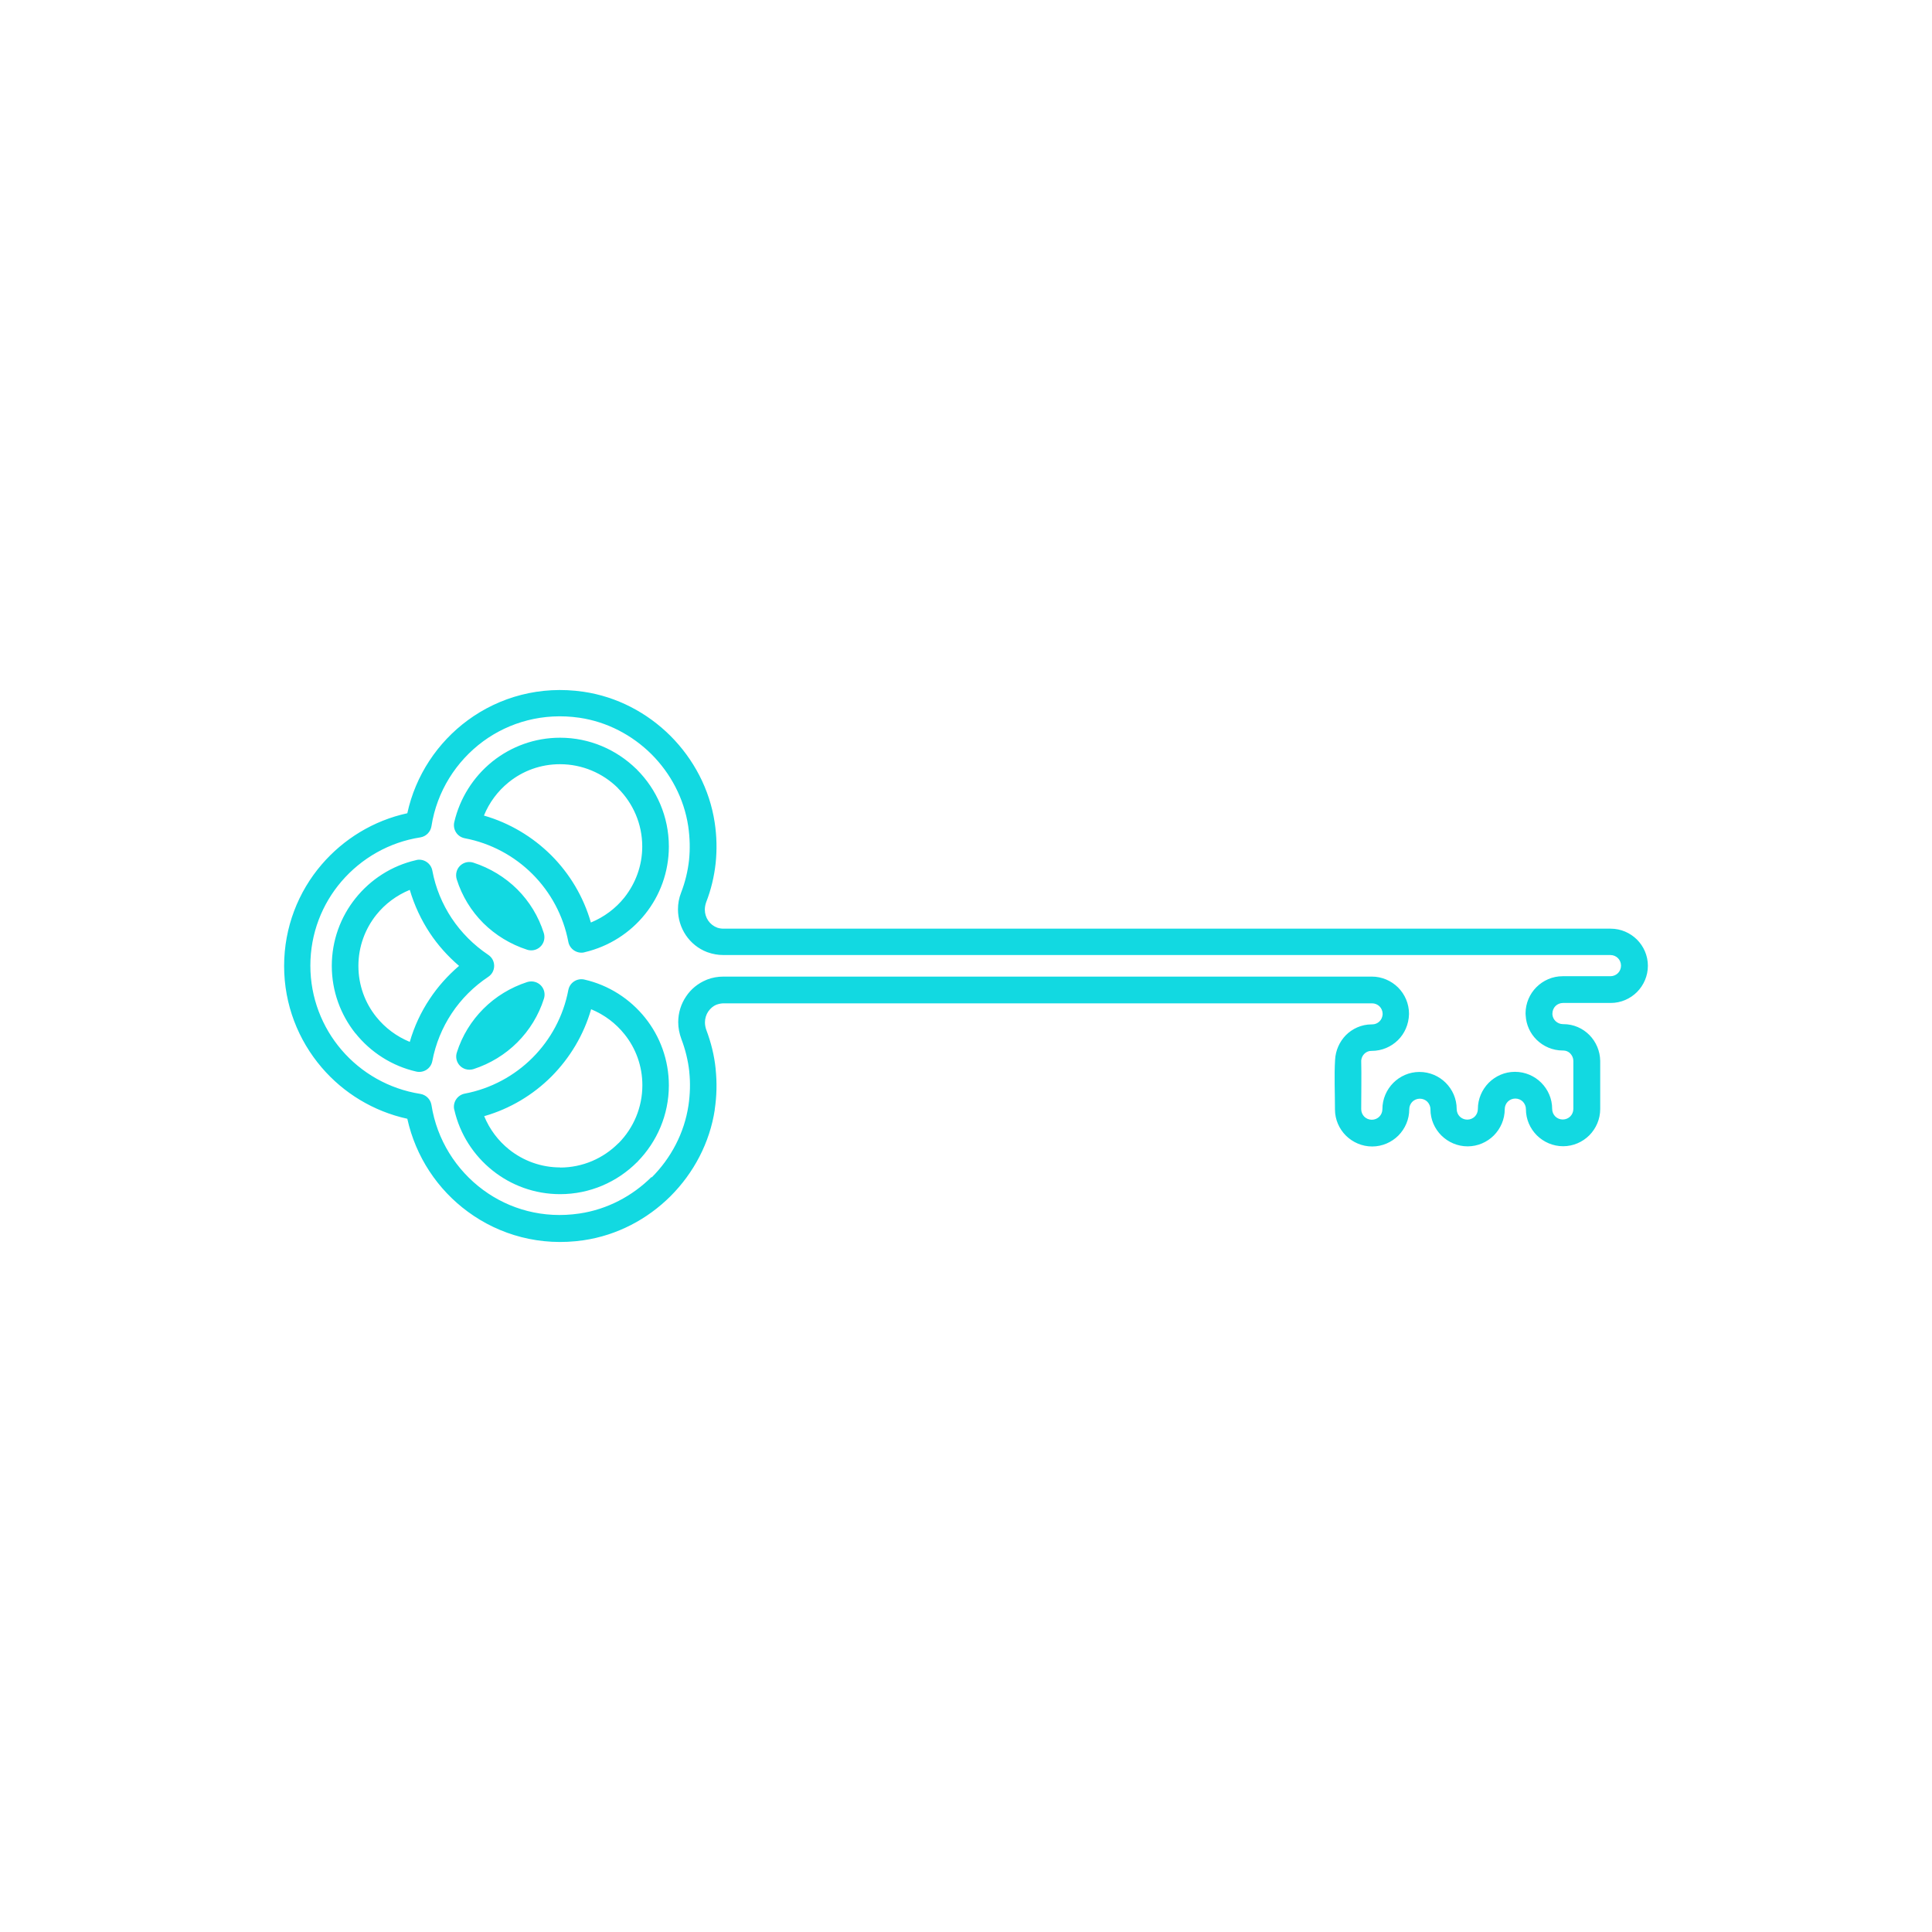
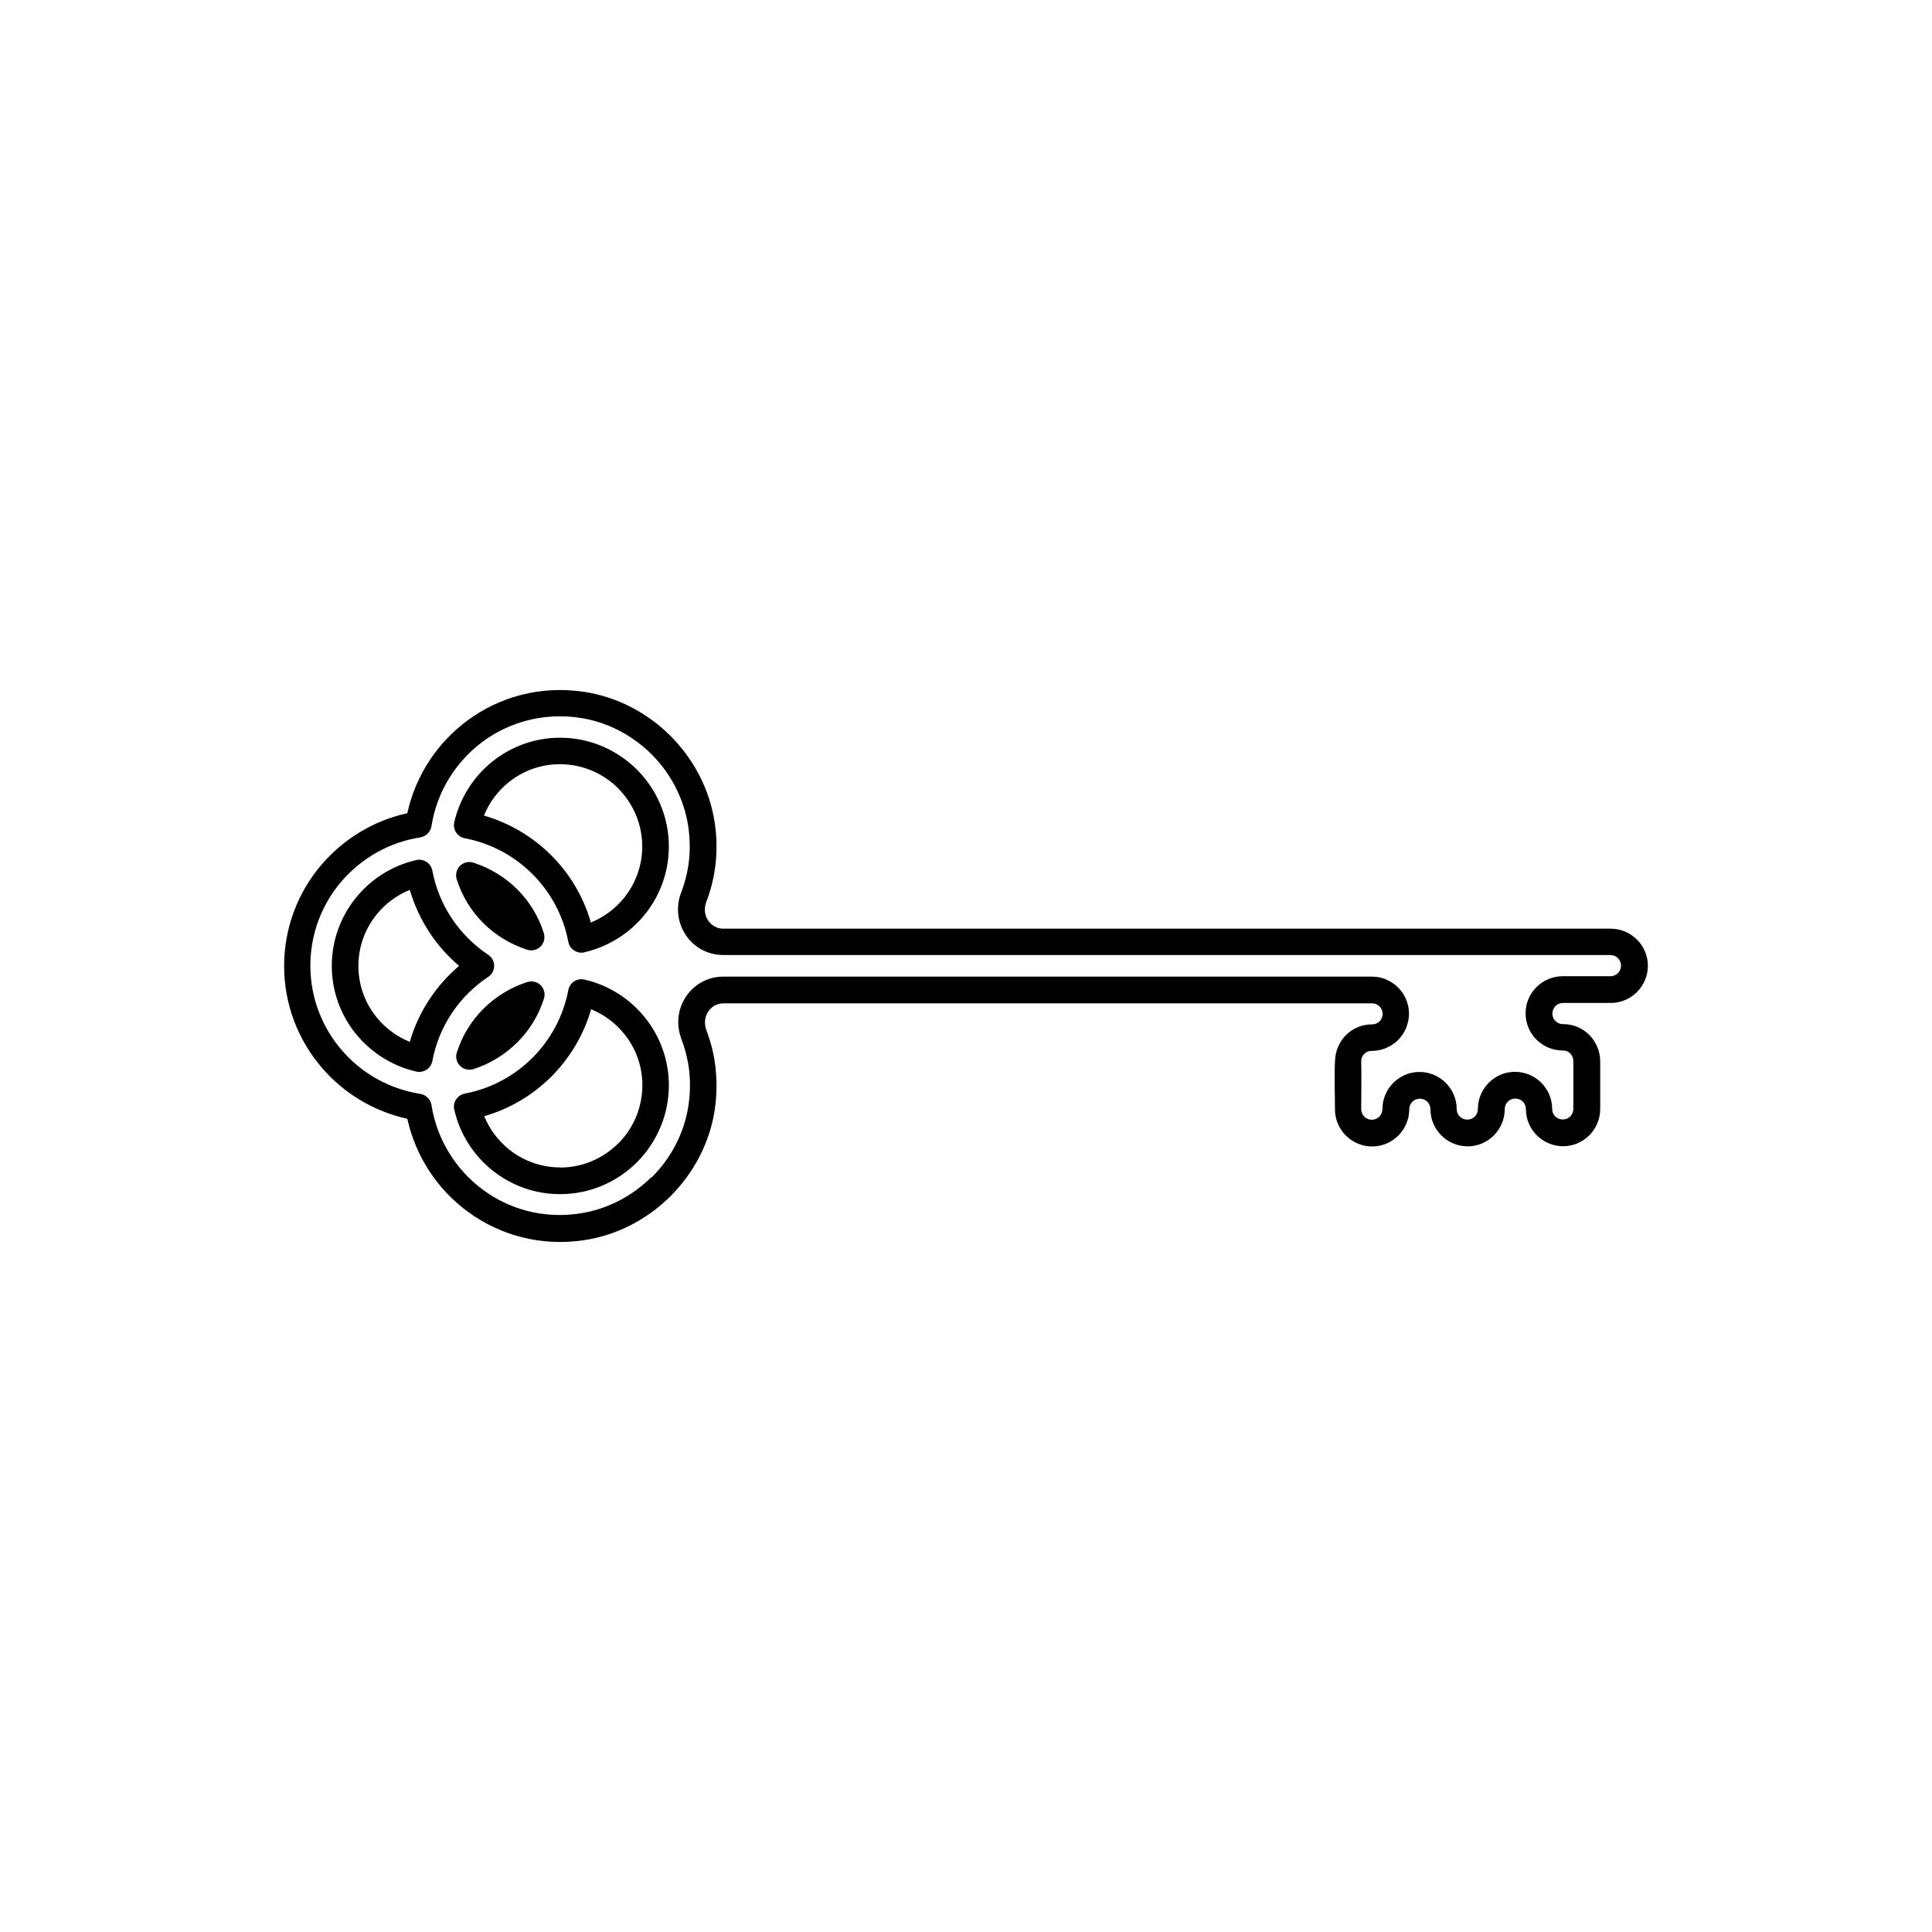
<svg xmlns="http://www.w3.org/2000/svg" xml:space="preserve" width="85" height="85" version="1.1" style="clip-rule:evenodd;fill-rule:evenodd;image-rendering:optimizeQuality;shape-rendering:geometricPrecision;text-rendering:geometricPrecision" viewBox="0 0 339.217 339.191" id="svg10">
  <defs id="defs4">
    <style type="text/css" id="style2">
   
    .fil0 {fill:black;fill-rule:nonzero}
   
  </style>
  </defs>
-   <g id="Layer_x0020_1" transform="matrix(2.163031,0,0,2.163031,49.88491,121.1436)" style="fill:#12d9e1;fill-opacity:1">
-     <path class="fil0" d="m 34.96,34.05 c -0.41,2.71 -1.72,5.16 -3.6,7.04 -1.88,1.87 -4.33,3.17 -7.04,3.57 -3.52,0.52 -6.83,-0.42 -9.4,-2.31 C 12.46,40.55 10.68,37.88 10,34.8 7.25,34.2 4.82,32.71 3.05,30.64 1.15,28.42 0,25.54 0,22.4 0,19.26 1.15,16.37 3.05,14.16 4.82,12.1 7.24,10.6 10,10 c 0.67,-3.08 2.46,-5.75 4.91,-7.55 2.57,-1.89 5.88,-2.83 9.4,-2.31 2.71,0.4 5.16,1.7 7.04,3.57 1.88,1.88 3.19,4.33 3.6,7.04 0.17,1.12 0.19,2.22 0.08,3.29 -0.12,1.11 -0.38,2.18 -0.77,3.18 -0.07,0.2 -0.11,0.41 -0.11,0.6 0,0.33 0.1,0.64 0.27,0.89 0.17,0.25 0.41,0.45 0.7,0.56 l 0.04,0.02 c 0.15,0.05 0.32,0.08 0.51,0.08 h 72.01 c 0.83,0 1.58,0.34 2.13,0.88 0.55,0.55 0.89,1.31 0.89,2.13 0,0.83 -0.34,1.58 -0.88,2.13 -0.55,0.55 -1.31,0.89 -2.13,0.89 h -3.88 c -0.24,0 -0.46,0.1 -0.61,0.25 -0.15,0.15 -0.25,0.37 -0.25,0.61 v 0.08 c 0.02,0.21 0.11,0.39 0.25,0.53 0.16,0.15 0.37,0.25 0.61,0.25 h 0.04 c 0.82,0 1.57,0.34 2.11,0.89 0.53,0.54 0.86,1.29 0.87,2.1 v 3.9 c 0,0.83 -0.34,1.58 -0.88,2.13 -0.55,0.55 -1.31,0.89 -2.13,0.89 -0.83,0 -1.58,-0.34 -2.13,-0.88 -0.55,-0.55 -0.89,-1.3 -0.89,-2.13 0,-0.24 -0.1,-0.45 -0.25,-0.61 -0.15,-0.15 -0.37,-0.25 -0.61,-0.25 -0.24,0 -0.46,0.1 -0.61,0.25 -0.15,0.15 -0.25,0.37 -0.25,0.61 0,0.83 -0.34,1.58 -0.88,2.13 -0.55,0.55 -1.31,0.89 -2.13,0.89 -0.83,0 -1.58,-0.34 -2.13,-0.88 -0.55,-0.55 -0.89,-1.3 -0.89,-2.13 0,-0.24 -0.1,-0.45 -0.25,-0.61 -0.15,-0.15 -0.37,-0.25 -0.61,-0.25 -0.24,0 -0.46,0.1 -0.61,0.25 -0.15,0.15 -0.25,0.37 -0.25,0.61 0,0.83 -0.34,1.58 -0.88,2.13 -0.55,0.55 -1.31,0.89 -2.13,0.89 -0.83,0 -1.58,-0.34 -2.13,-0.88 -0.55,-0.55 -0.89,-1.3 -0.89,-2.13 0,-1.3 -0.07,-2.75 0.01,-4.03 0.04,-0.76 0.36,-1.46 0.86,-1.98 0.53,-0.54 1.28,-0.89 2.1,-0.89 h 0.04 c 0.24,0 0.45,-0.09 0.6,-0.24 0.16,-0.15 0.25,-0.37 0.26,-0.59 v -0.02 c 0,-0.24 -0.1,-0.46 -0.25,-0.61 -0.15,-0.15 -0.37,-0.25 -0.61,-0.25 H 35.69 c -0.2,0 -0.39,0.04 -0.56,0.1 l -0.04,0.01 c -0.27,0.11 -0.49,0.31 -0.66,0.55 -0.17,0.25 -0.27,0.56 -0.27,0.89 0,0.2 0.04,0.41 0.11,0.61 0.38,1 0.65,2.07 0.76,3.18 v 0.03 c 0.11,1.06 0.09,2.16 -0.08,3.27 z m -5.12,5.51 c 1.56,-1.56 2.64,-3.59 2.98,-5.83 0.14,-0.94 0.16,-1.85 0.07,-2.72 v -0.03 c -0.1,-0.91 -0.32,-1.8 -0.64,-2.64 -0.17,-0.46 -0.26,-0.92 -0.26,-1.38 0,-0.76 0.23,-1.49 0.64,-2.09 0.39,-0.59 0.96,-1.06 1.64,-1.34 l 0.07,-0.03 c 0.41,-0.16 0.86,-0.24 1.33,-0.24 h 52.62 c 0.83,0 1.58,0.34 2.13,0.88 0.55,0.55 0.89,1.31 0.89,2.14 v 0.02 c -0.02,0.84 -0.36,1.59 -0.9,2.12 -0.55,0.54 -1.3,0.87 -2.12,0.87 h -0.04 c -0.22,0 -0.42,0.09 -0.57,0.24 -0.14,0.14 -0.23,0.33 -0.25,0.54 0.03,1.3 0,2.65 0,3.95 0,0.24 0.1,0.46 0.25,0.61 0.15,0.15 0.37,0.25 0.61,0.25 0.24,0 0.46,-0.1 0.61,-0.25 0.15,-0.15 0.25,-0.37 0.25,-0.61 0,-0.83 0.34,-1.58 0.88,-2.13 0.55,-0.55 1.3,-0.89 2.13,-0.89 0.83,0 1.59,0.34 2.13,0.88 0.55,0.55 0.89,1.3 0.89,2.13 0,0.24 0.1,0.46 0.25,0.61 0.15,0.15 0.37,0.25 0.61,0.25 0.24,0 0.46,-0.1 0.61,-0.25 0.15,-0.15 0.25,-0.37 0.25,-0.61 0,-0.83 0.34,-1.58 0.88,-2.13 0.55,-0.55 1.3,-0.89 2.13,-0.89 0.83,0 1.59,0.34 2.13,0.88 0.55,0.55 0.89,1.3 0.89,2.13 0,0.24 0.1,0.46 0.25,0.61 0.15,0.15 0.37,0.25 0.61,0.25 0.24,0 0.46,-0.1 0.61,-0.25 0.15,-0.15 0.25,-0.37 0.25,-0.61 v -3.9 c 0,-0.23 -0.1,-0.44 -0.25,-0.6 -0.14,-0.15 -0.35,-0.24 -0.57,-0.24 h -0.04 c -0.83,0 -1.58,-0.34 -2.12,-0.87 -0.52,-0.51 -0.85,-1.21 -0.89,-1.98 l -0.01,-0.16 c 0,-0.83 0.34,-1.59 0.88,-2.13 0.55,-0.55 1.3,-0.89 2.13,-0.89 h 3.88 c 0.24,0 0.46,-0.1 0.61,-0.25 0.15,-0.15 0.25,-0.37 0.25,-0.61 0,-0.24 -0.1,-0.46 -0.25,-0.61 -0.15,-0.15 -0.37,-0.25 -0.61,-0.25 H 35.65 c -0.44,0 -0.87,-0.08 -1.26,-0.22 L 34.33,21.27 C 33.62,21 33.02,20.51 32.61,19.9 32.2,19.29 31.97,18.56 31.97,17.8 c 0,-0.45 0.08,-0.92 0.26,-1.37 0.32,-0.83 0.54,-1.72 0.64,-2.64 0.09,-0.88 0.07,-1.8 -0.07,-2.75 C 32.46,8.8 31.37,6.76 29.82,5.21 28.26,3.66 26.22,2.58 23.98,2.25 21.04,1.82 18.29,2.6 16.16,4.16 c -2.2,1.62 -3.76,4.07 -4.2,6.89 -0.07,0.45 -0.42,0.83 -0.9,0.91 -2.54,0.39 -4.79,1.7 -6.4,3.57 -1.58,1.84 -2.53,4.23 -2.53,6.84 0,2.61 0.96,5.01 2.53,6.84 1.6,1.87 3.85,3.17 6.39,3.57 0.45,0.07 0.83,0.42 0.91,0.9 0.44,2.82 2,5.28 4.2,6.9 2.13,1.57 4.88,2.35 7.82,1.91 2.24,-0.33 4.28,-1.41 5.84,-2.96 z m -7.44,-0.8 c 1.84,0 3.51,-0.75 4.72,-1.96 l 0.06,-0.05 c 1.17,-1.2 1.9,-2.85 1.9,-4.67 0,-1.57 -0.54,-3.01 -1.45,-4.14 -0.71,-0.89 -1.64,-1.59 -2.71,-2.03 -0.6,2.09 -1.73,3.96 -3.22,5.46 -1.49,1.49 -3.36,2.62 -5.46,3.22 0.44,1.07 1.14,2 2.03,2.71 1.13,0.9 2.57,1.45 4.14,1.45 z m 6.24,-0.43 c -1.6,1.6 -3.81,2.59 -6.24,2.59 -2.07,0 -3.98,-0.72 -5.48,-1.92 -1.53,-1.22 -2.65,-2.94 -3.1,-4.91 L 13.8,34.02 c -0.11,-0.58 0.28,-1.15 0.86,-1.26 2.12,-0.4 4.03,-1.44 5.5,-2.91 1.47,-1.47 2.51,-3.38 2.91,-5.5 l 0.01,-0.04 c 0.13,-0.58 0.71,-0.94 1.29,-0.81 1.98,0.45 3.71,1.57 4.94,3.11 1.2,1.5 1.92,3.41 1.92,5.48 0,2.4 -0.97,4.58 -2.53,6.18 l -0.06,0.07 z M 16.18,25.87 c 0.98,-0.98 2.2,-1.73 3.56,-2.17 0.2,-0.06 0.43,-0.07 0.65,0 0.57,0.18 0.88,0.78 0.7,1.35 -0.43,1.36 -1.18,2.57 -2.16,3.55 -0.98,0.98 -2.2,1.73 -3.56,2.17 -0.2,0.06 -0.43,0.07 -0.65,0 -0.57,-0.18 -0.88,-0.78 -0.7,-1.35 0.43,-1.36 1.18,-2.57 2.16,-3.55 z M 6.03,22.39 c 0,1.57 0.54,3.01 1.45,4.14 0.71,0.89 1.65,1.59 2.72,2.03 0.36,-1.25 0.91,-2.43 1.62,-3.49 0.66,-1 1.47,-1.9 2.38,-2.68 -0.91,-0.78 -1.72,-1.68 -2.38,-2.68 -0.7,-1.06 -1.25,-2.24 -1.62,-3.49 -1.07,0.44 -2.01,1.14 -2.72,2.03 -0.9,1.13 -1.45,2.57 -1.45,4.14 z m -0.24,5.48 c -1.2,-1.51 -1.92,-3.41 -1.92,-5.48 0,-2.07 0.72,-3.98 1.92,-5.48 1.22,-1.53 2.94,-2.65 4.91,-3.1 l 0.07,-0.02 c 0.58,-0.11 1.15,0.28 1.26,0.86 0.26,1.41 0.81,2.72 1.57,3.87 0.78,1.17 1.79,2.18 2.95,2.96 0.12,0.08 0.23,0.18 0.32,0.31 0.33,0.5 0.19,1.17 -0.3,1.49 -1.17,0.78 -2.19,1.79 -2.97,2.97 -0.76,1.15 -1.31,2.47 -1.57,3.87 l -0.01,0.04 C 11.89,30.74 11.31,31.1 10.73,30.97 8.75,30.52 7.01,29.39 5.79,27.86 Z m 13.13,-11.7 c 0.98,0.98 1.73,2.19 2.16,3.56 0.06,0.2 0.07,0.43 0,0.65 -0.18,0.57 -0.78,0.88 -1.35,0.7 -1.36,-0.44 -2.58,-1.19 -3.56,-2.16 -0.98,-0.98 -1.73,-2.19 -2.16,-3.56 -0.06,-0.2 -0.07,-0.43 0,-0.65 0.18,-0.57 0.78,-0.88 1.35,-0.7 1.36,0.44 2.58,1.19 3.56,2.16 z M 29.07,12.7 c 0,-1.84 -0.75,-3.51 -1.96,-4.72 L 27.06,7.92 c -1.2,-1.17 -2.85,-1.9 -4.67,-1.9 -1.57,0 -3.01,0.54 -4.14,1.45 L 18.2,7.51 c -0.86,0.7 -1.55,1.62 -1.98,2.68 2.09,0.6 3.96,1.73 5.46,3.22 1.49,1.49 2.62,3.36 3.22,5.46 1.07,-0.44 2.01,-1.14 2.72,-2.03 0.9,-1.14 1.45,-2.57 1.45,-4.14 z M 28.64,6.46 c 1.6,1.6 2.59,3.81 2.59,6.24 0,2.07 -0.72,3.98 -1.92,5.48 -1.22,1.53 -2.95,2.64 -4.91,3.1 l -0.07,0.02 c -0.58,0.11 -1.15,-0.28 -1.26,-0.86 -0.4,-2.12 -1.44,-4.03 -2.91,-5.5 -1.47,-1.47 -3.38,-2.51 -5.5,-2.91 l -0.04,-0.01 c -0.58,-0.13 -0.94,-0.71 -0.81,-1.29 0.45,-1.95 1.55,-3.67 3.05,-4.89 l 0.06,-0.05 c 1.51,-1.2 3.41,-1.92 5.48,-1.92 2.4,0 4.58,0.97 6.18,2.53 l 0.07,0.06 z" id="path7" style="fill:#12d9e1;fill-opacity:1;fill-rule:nonzero" />
+   <g id="Layer_x0020_1" transform="matrix(2.163031,0,0,2.163031,49.88491,121.1436)" style="fill:#000000;fill-opacity:1">
+     <path class="fil0" d="m 34.96,34.05 c -0.41,2.71 -1.72,5.16 -3.6,7.04 -1.88,1.87 -4.33,3.17 -7.04,3.57 -3.52,0.52 -6.83,-0.42 -9.4,-2.31 C 12.46,40.55 10.68,37.88 10,34.8 7.25,34.2 4.82,32.71 3.05,30.64 1.15,28.42 0,25.54 0,22.4 0,19.26 1.15,16.37 3.05,14.16 4.82,12.1 7.24,10.6 10,10 c 0.67,-3.08 2.46,-5.75 4.91,-7.55 2.57,-1.89 5.88,-2.83 9.4,-2.31 2.71,0.4 5.16,1.7 7.04,3.57 1.88,1.88 3.19,4.33 3.6,7.04 0.17,1.12 0.19,2.22 0.08,3.29 -0.12,1.11 -0.38,2.18 -0.77,3.18 -0.07,0.2 -0.11,0.41 -0.11,0.6 0,0.33 0.1,0.64 0.27,0.89 0.17,0.25 0.41,0.45 0.7,0.56 l 0.04,0.02 c 0.15,0.05 0.32,0.08 0.51,0.08 h 72.01 c 0.83,0 1.58,0.34 2.13,0.88 0.55,0.55 0.89,1.31 0.89,2.13 0,0.83 -0.34,1.58 -0.88,2.13 -0.55,0.55 -1.31,0.89 -2.13,0.89 h -3.88 c -0.24,0 -0.46,0.1 -0.61,0.25 -0.15,0.15 -0.25,0.37 -0.25,0.61 v 0.08 c 0.02,0.21 0.11,0.39 0.25,0.53 0.16,0.15 0.37,0.25 0.61,0.25 h 0.04 c 0.82,0 1.57,0.34 2.11,0.89 0.53,0.54 0.86,1.29 0.87,2.1 v 3.9 c 0,0.83 -0.34,1.58 -0.88,2.13 -0.55,0.55 -1.31,0.89 -2.13,0.89 -0.83,0 -1.58,-0.34 -2.13,-0.88 -0.55,-0.55 -0.89,-1.3 -0.89,-2.13 0,-0.24 -0.1,-0.45 -0.25,-0.61 -0.15,-0.15 -0.37,-0.25 -0.61,-0.25 -0.24,0 -0.46,0.1 -0.61,0.25 -0.15,0.15 -0.25,0.37 -0.25,0.61 0,0.83 -0.34,1.58 -0.88,2.13 -0.55,0.55 -1.31,0.89 -2.13,0.89 -0.83,0 -1.58,-0.34 -2.13,-0.88 -0.55,-0.55 -0.89,-1.3 -0.89,-2.13 0,-0.24 -0.1,-0.45 -0.25,-0.61 -0.15,-0.15 -0.37,-0.25 -0.61,-0.25 -0.24,0 -0.46,0.1 -0.61,0.25 -0.15,0.15 -0.25,0.37 -0.25,0.61 0,0.83 -0.34,1.58 -0.88,2.13 -0.55,0.55 -1.31,0.89 -2.13,0.89 -0.83,0 -1.58,-0.34 -2.13,-0.88 -0.55,-0.55 -0.89,-1.3 -0.89,-2.13 0,-1.3 -0.07,-2.75 0.01,-4.03 0.04,-0.76 0.36,-1.46 0.86,-1.98 0.53,-0.54 1.28,-0.89 2.1,-0.89 h 0.04 c 0.24,0 0.45,-0.09 0.6,-0.24 0.16,-0.15 0.25,-0.37 0.26,-0.59 v -0.02 c 0,-0.24 -0.1,-0.46 -0.25,-0.61 -0.15,-0.15 -0.37,-0.25 -0.61,-0.25 H 35.69 c -0.2,0 -0.39,0.04 -0.56,0.1 l -0.04,0.01 c -0.27,0.11 -0.49,0.31 -0.66,0.55 -0.17,0.25 -0.27,0.56 -0.27,0.89 0,0.2 0.04,0.41 0.11,0.61 0.38,1 0.65,2.07 0.76,3.18 v 0.03 c 0.11,1.06 0.09,2.16 -0.08,3.27 z m -5.12,5.51 c 1.56,-1.56 2.64,-3.59 2.98,-5.83 0.14,-0.94 0.16,-1.85 0.07,-2.72 v -0.03 c -0.1,-0.91 -0.32,-1.8 -0.64,-2.64 -0.17,-0.46 -0.26,-0.92 -0.26,-1.38 0,-0.76 0.23,-1.49 0.64,-2.09 0.39,-0.59 0.96,-1.06 1.64,-1.34 l 0.07,-0.03 c 0.41,-0.16 0.86,-0.24 1.33,-0.24 h 52.62 c 0.83,0 1.58,0.34 2.13,0.88 0.55,0.55 0.89,1.31 0.89,2.14 v 0.02 c -0.02,0.84 -0.36,1.59 -0.9,2.12 -0.55,0.54 -1.3,0.87 -2.12,0.87 h -0.04 c -0.22,0 -0.42,0.09 -0.57,0.24 -0.14,0.14 -0.23,0.33 -0.25,0.54 0.03,1.3 0,2.65 0,3.95 0,0.24 0.1,0.46 0.25,0.61 0.15,0.15 0.37,0.25 0.61,0.25 0.24,0 0.46,-0.1 0.61,-0.25 0.15,-0.15 0.25,-0.37 0.25,-0.61 0,-0.83 0.34,-1.58 0.88,-2.13 0.55,-0.55 1.3,-0.89 2.13,-0.89 0.83,0 1.59,0.34 2.13,0.88 0.55,0.55 0.89,1.3 0.89,2.13 0,0.24 0.1,0.46 0.25,0.61 0.15,0.15 0.37,0.25 0.61,0.25 0.24,0 0.46,-0.1 0.61,-0.25 0.15,-0.15 0.25,-0.37 0.25,-0.61 0,-0.83 0.34,-1.58 0.88,-2.13 0.55,-0.55 1.3,-0.89 2.13,-0.89 0.83,0 1.59,0.34 2.13,0.88 0.55,0.55 0.89,1.3 0.89,2.13 0,0.24 0.1,0.46 0.25,0.61 0.15,0.15 0.37,0.25 0.61,0.25 0.24,0 0.46,-0.1 0.61,-0.25 0.15,-0.15 0.25,-0.37 0.25,-0.61 v -3.9 c 0,-0.23 -0.1,-0.44 -0.25,-0.6 -0.14,-0.15 -0.35,-0.24 -0.57,-0.24 h -0.04 c -0.83,0 -1.58,-0.34 -2.12,-0.87 -0.52,-0.51 -0.85,-1.21 -0.89,-1.98 l -0.01,-0.16 c 0,-0.83 0.34,-1.59 0.88,-2.13 0.55,-0.55 1.3,-0.89 2.13,-0.89 h 3.88 c 0.24,0 0.46,-0.1 0.61,-0.25 0.15,-0.15 0.25,-0.37 0.25,-0.61 0,-0.24 -0.1,-0.46 -0.25,-0.61 -0.15,-0.15 -0.37,-0.25 -0.61,-0.25 H 35.65 c -0.44,0 -0.87,-0.08 -1.26,-0.22 L 34.33,21.27 C 33.62,21 33.02,20.51 32.61,19.9 32.2,19.29 31.97,18.56 31.97,17.8 c 0,-0.45 0.08,-0.92 0.26,-1.37 0.32,-0.83 0.54,-1.72 0.64,-2.64 0.09,-0.88 0.07,-1.8 -0.07,-2.75 C 32.46,8.8 31.37,6.76 29.82,5.21 28.26,3.66 26.22,2.58 23.98,2.25 21.04,1.82 18.29,2.6 16.16,4.16 c -2.2,1.62 -3.76,4.07 -4.2,6.89 -0.07,0.45 -0.42,0.83 -0.9,0.91 -2.54,0.39 -4.79,1.7 -6.4,3.57 -1.58,1.84 -2.53,4.23 -2.53,6.84 0,2.61 0.96,5.01 2.53,6.84 1.6,1.87 3.85,3.17 6.39,3.57 0.45,0.07 0.83,0.42 0.91,0.9 0.44,2.82 2,5.28 4.2,6.9 2.13,1.57 4.88,2.35 7.82,1.91 2.24,-0.33 4.28,-1.41 5.84,-2.96 z m -7.44,-0.8 c 1.84,0 3.51,-0.75 4.72,-1.96 l 0.06,-0.05 c 1.17,-1.2 1.9,-2.85 1.9,-4.67 0,-1.57 -0.54,-3.01 -1.45,-4.14 -0.71,-0.89 -1.64,-1.59 -2.71,-2.03 -0.6,2.09 -1.73,3.96 -3.22,5.46 -1.49,1.49 -3.36,2.62 -5.46,3.22 0.44,1.07 1.14,2 2.03,2.71 1.13,0.9 2.57,1.45 4.14,1.45 z m 6.24,-0.43 c -1.6,1.6 -3.81,2.59 -6.24,2.59 -2.07,0 -3.98,-0.72 -5.48,-1.92 -1.53,-1.22 -2.65,-2.94 -3.1,-4.91 L 13.8,34.02 c -0.11,-0.58 0.28,-1.15 0.86,-1.26 2.12,-0.4 4.03,-1.44 5.5,-2.91 1.47,-1.47 2.51,-3.38 2.91,-5.5 l 0.01,-0.04 c 0.13,-0.58 0.71,-0.94 1.29,-0.81 1.98,0.45 3.71,1.57 4.94,3.11 1.2,1.5 1.92,3.41 1.92,5.48 0,2.4 -0.97,4.58 -2.53,6.18 l -0.06,0.07 z M 16.18,25.87 c 0.98,-0.98 2.2,-1.73 3.56,-2.17 0.2,-0.06 0.43,-0.07 0.65,0 0.57,0.18 0.88,0.78 0.7,1.35 -0.43,1.36 -1.18,2.57 -2.16,3.55 -0.98,0.98 -2.2,1.73 -3.56,2.17 -0.2,0.06 -0.43,0.07 -0.65,0 -0.57,-0.18 -0.88,-0.78 -0.7,-1.35 0.43,-1.36 1.18,-2.57 2.16,-3.55 z M 6.03,22.39 c 0,1.57 0.54,3.01 1.45,4.14 0.71,0.89 1.65,1.59 2.72,2.03 0.36,-1.25 0.91,-2.43 1.62,-3.49 0.66,-1 1.47,-1.9 2.38,-2.68 -0.91,-0.78 -1.72,-1.68 -2.38,-2.68 -0.7,-1.06 -1.25,-2.24 -1.62,-3.49 -1.07,0.44 -2.01,1.14 -2.72,2.03 -0.9,1.13 -1.45,2.57 -1.45,4.14 z m -0.24,5.48 c -1.2,-1.51 -1.92,-3.41 -1.92,-5.48 0,-2.07 0.72,-3.98 1.92,-5.48 1.22,-1.53 2.94,-2.65 4.91,-3.1 l 0.07,-0.02 c 0.58,-0.11 1.15,0.28 1.26,0.86 0.26,1.41 0.81,2.72 1.57,3.87 0.78,1.17 1.79,2.18 2.95,2.96 0.12,0.08 0.23,0.18 0.32,0.31 0.33,0.5 0.19,1.17 -0.3,1.49 -1.17,0.78 -2.19,1.79 -2.97,2.97 -0.76,1.15 -1.31,2.47 -1.57,3.87 l -0.01,0.04 C 11.89,30.74 11.31,31.1 10.73,30.97 8.75,30.52 7.01,29.39 5.79,27.86 Z m 13.13,-11.7 c 0.98,0.98 1.73,2.19 2.16,3.56 0.06,0.2 0.07,0.43 0,0.65 -0.18,0.57 -0.78,0.88 -1.35,0.7 -1.36,-0.44 -2.58,-1.19 -3.56,-2.16 -0.98,-0.98 -1.73,-2.19 -2.16,-3.56 -0.06,-0.2 -0.07,-0.43 0,-0.65 0.18,-0.57 0.78,-0.88 1.35,-0.7 1.36,0.44 2.58,1.19 3.56,2.16 z M 29.07,12.7 c 0,-1.84 -0.75,-3.51 -1.96,-4.72 L 27.06,7.92 c -1.2,-1.17 -2.85,-1.9 -4.67,-1.9 -1.57,0 -3.01,0.54 -4.14,1.45 L 18.2,7.51 c -0.86,0.7 -1.55,1.62 -1.98,2.68 2.09,0.6 3.96,1.73 5.46,3.22 1.49,1.49 2.62,3.36 3.22,5.46 1.07,-0.44 2.01,-1.14 2.72,-2.03 0.9,-1.14 1.45,-2.57 1.45,-4.14 z M 28.64,6.46 c 1.6,1.6 2.59,3.81 2.59,6.24 0,2.07 -0.72,3.98 -1.92,5.48 -1.22,1.53 -2.95,2.64 -4.91,3.1 l -0.07,0.02 c -0.58,0.11 -1.15,-0.28 -1.26,-0.86 -0.4,-2.12 -1.44,-4.03 -2.91,-5.5 -1.47,-1.47 -3.38,-2.51 -5.5,-2.91 l -0.04,-0.01 c -0.58,-0.13 -0.94,-0.71 -0.81,-1.29 0.45,-1.95 1.55,-3.67 3.05,-4.89 l 0.06,-0.05 c 1.51,-1.2 3.41,-1.92 5.48,-1.92 2.4,0 4.58,0.97 6.18,2.53 l 0.07,0.06 z" id="path7" style="fill:#000000;fill-opacity:1;fill-rule:nonzero" />
  </g>
</svg>
